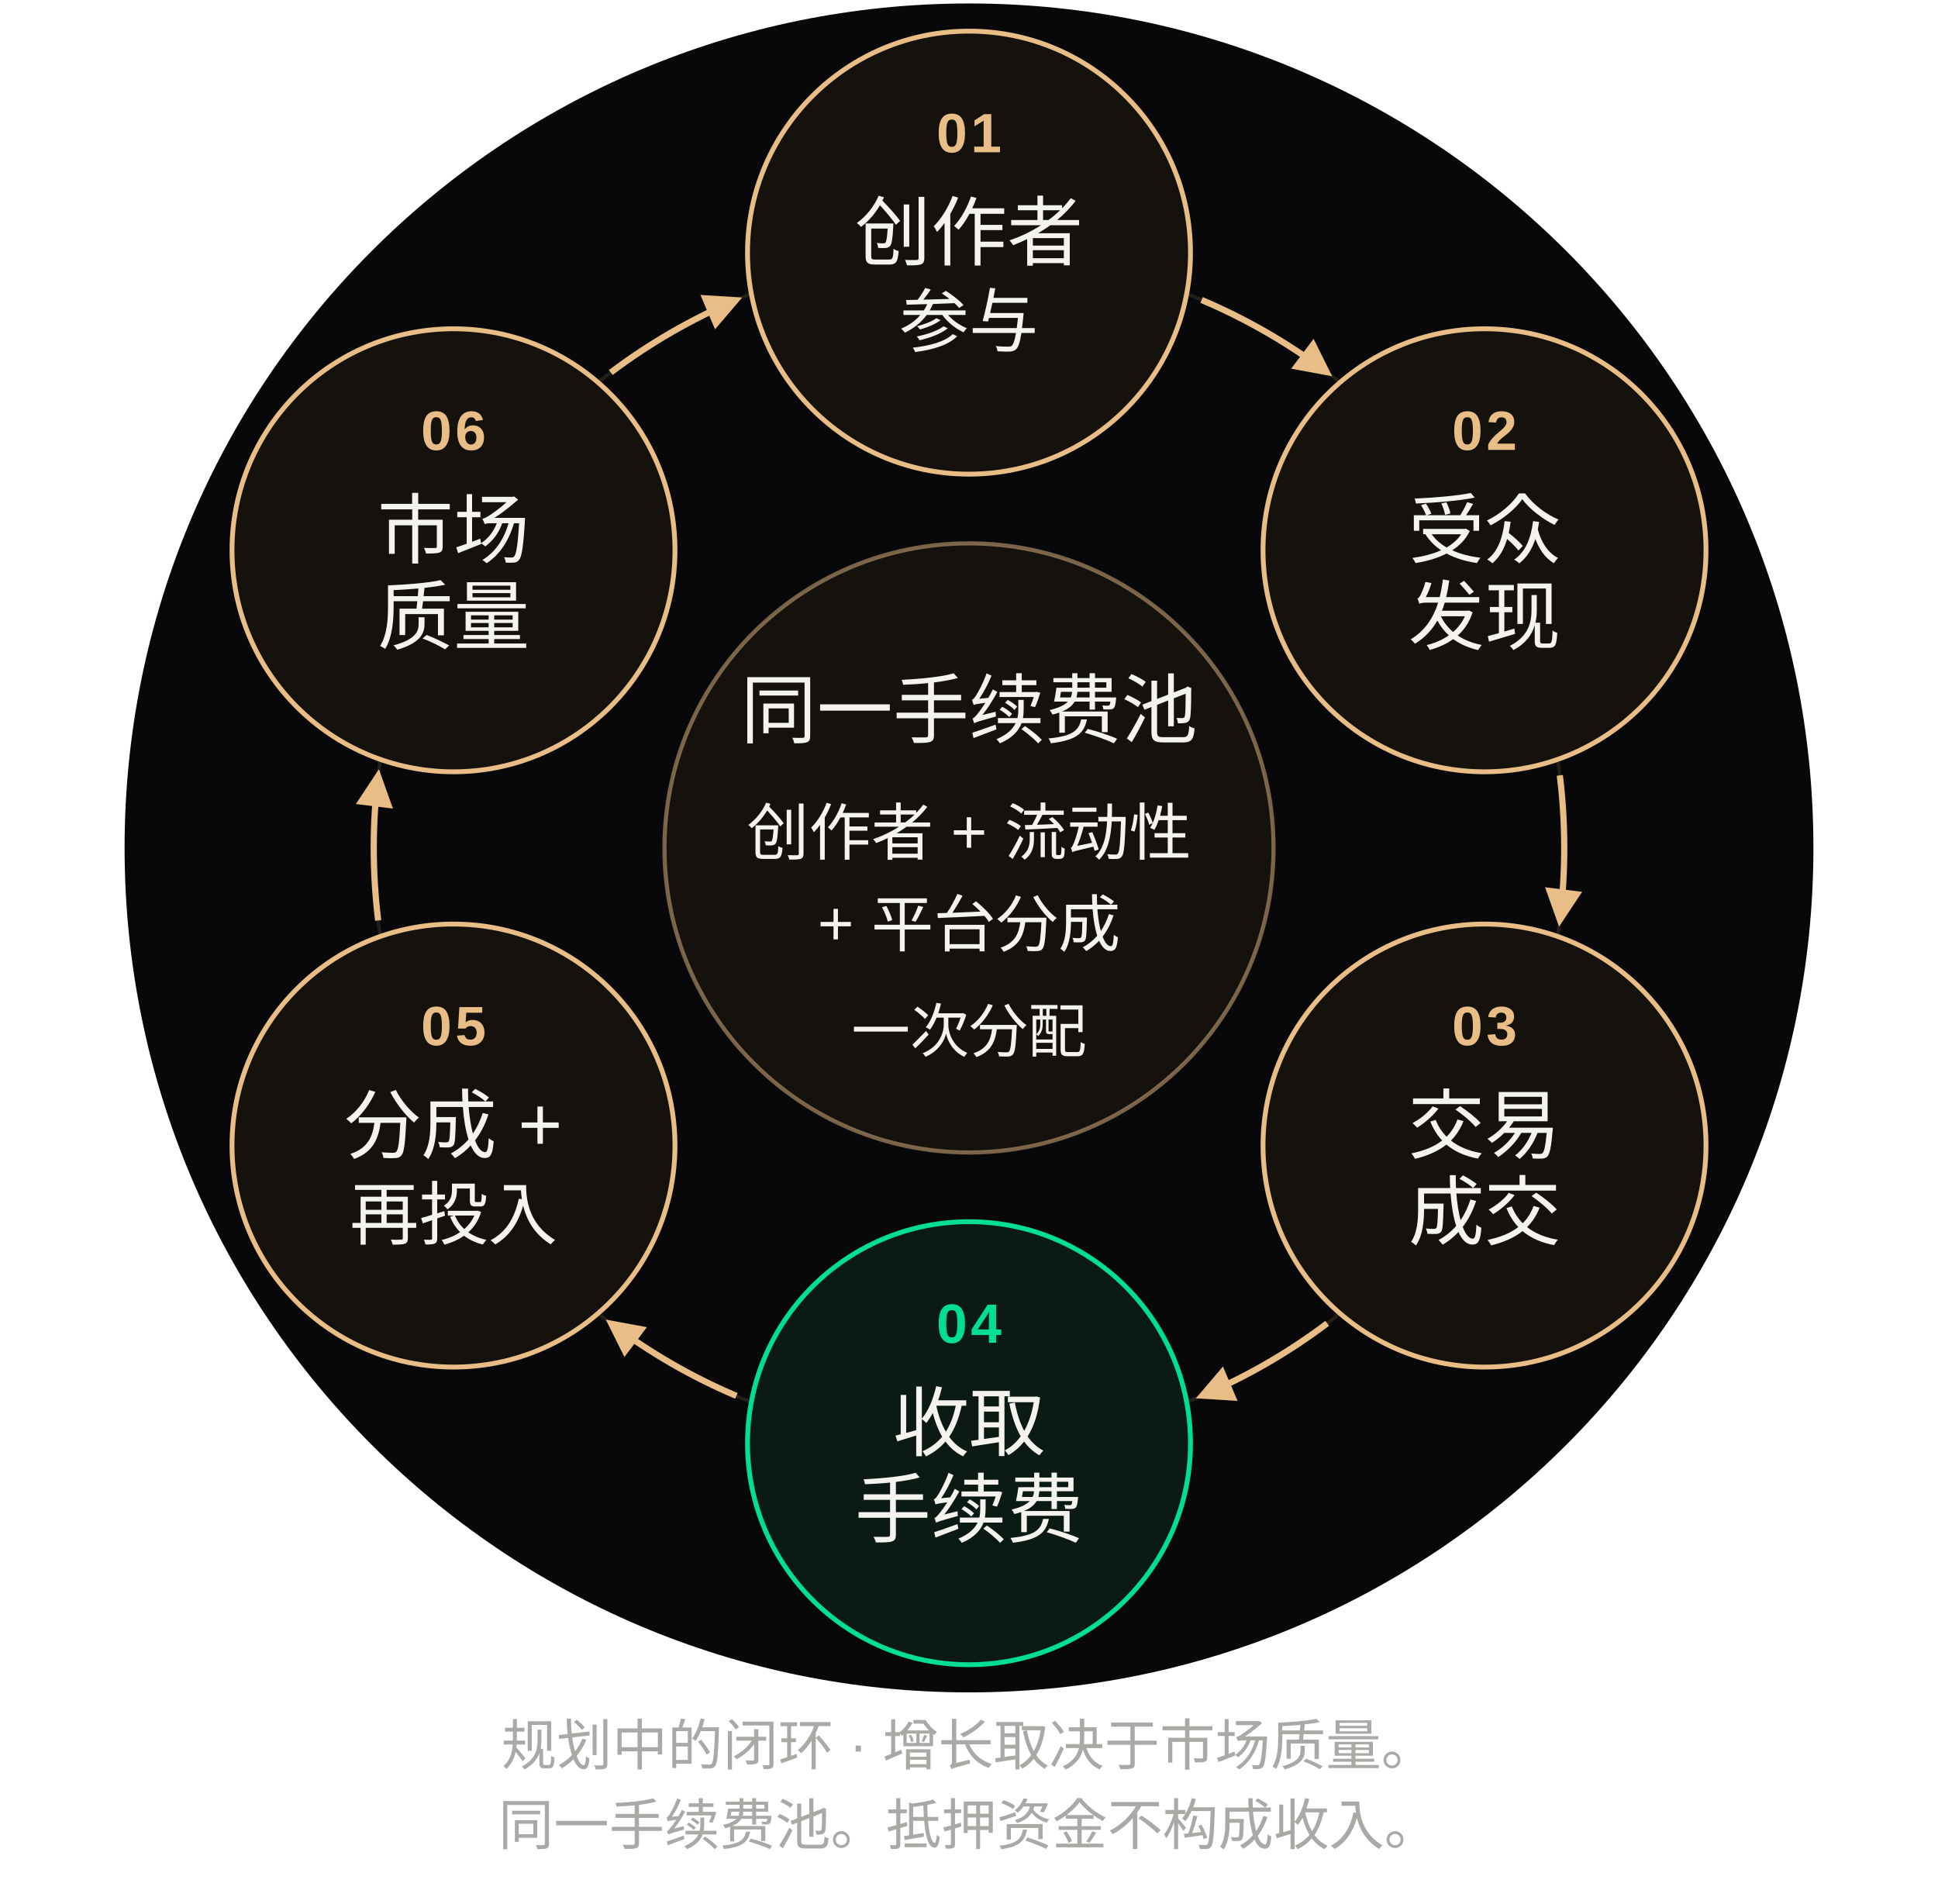
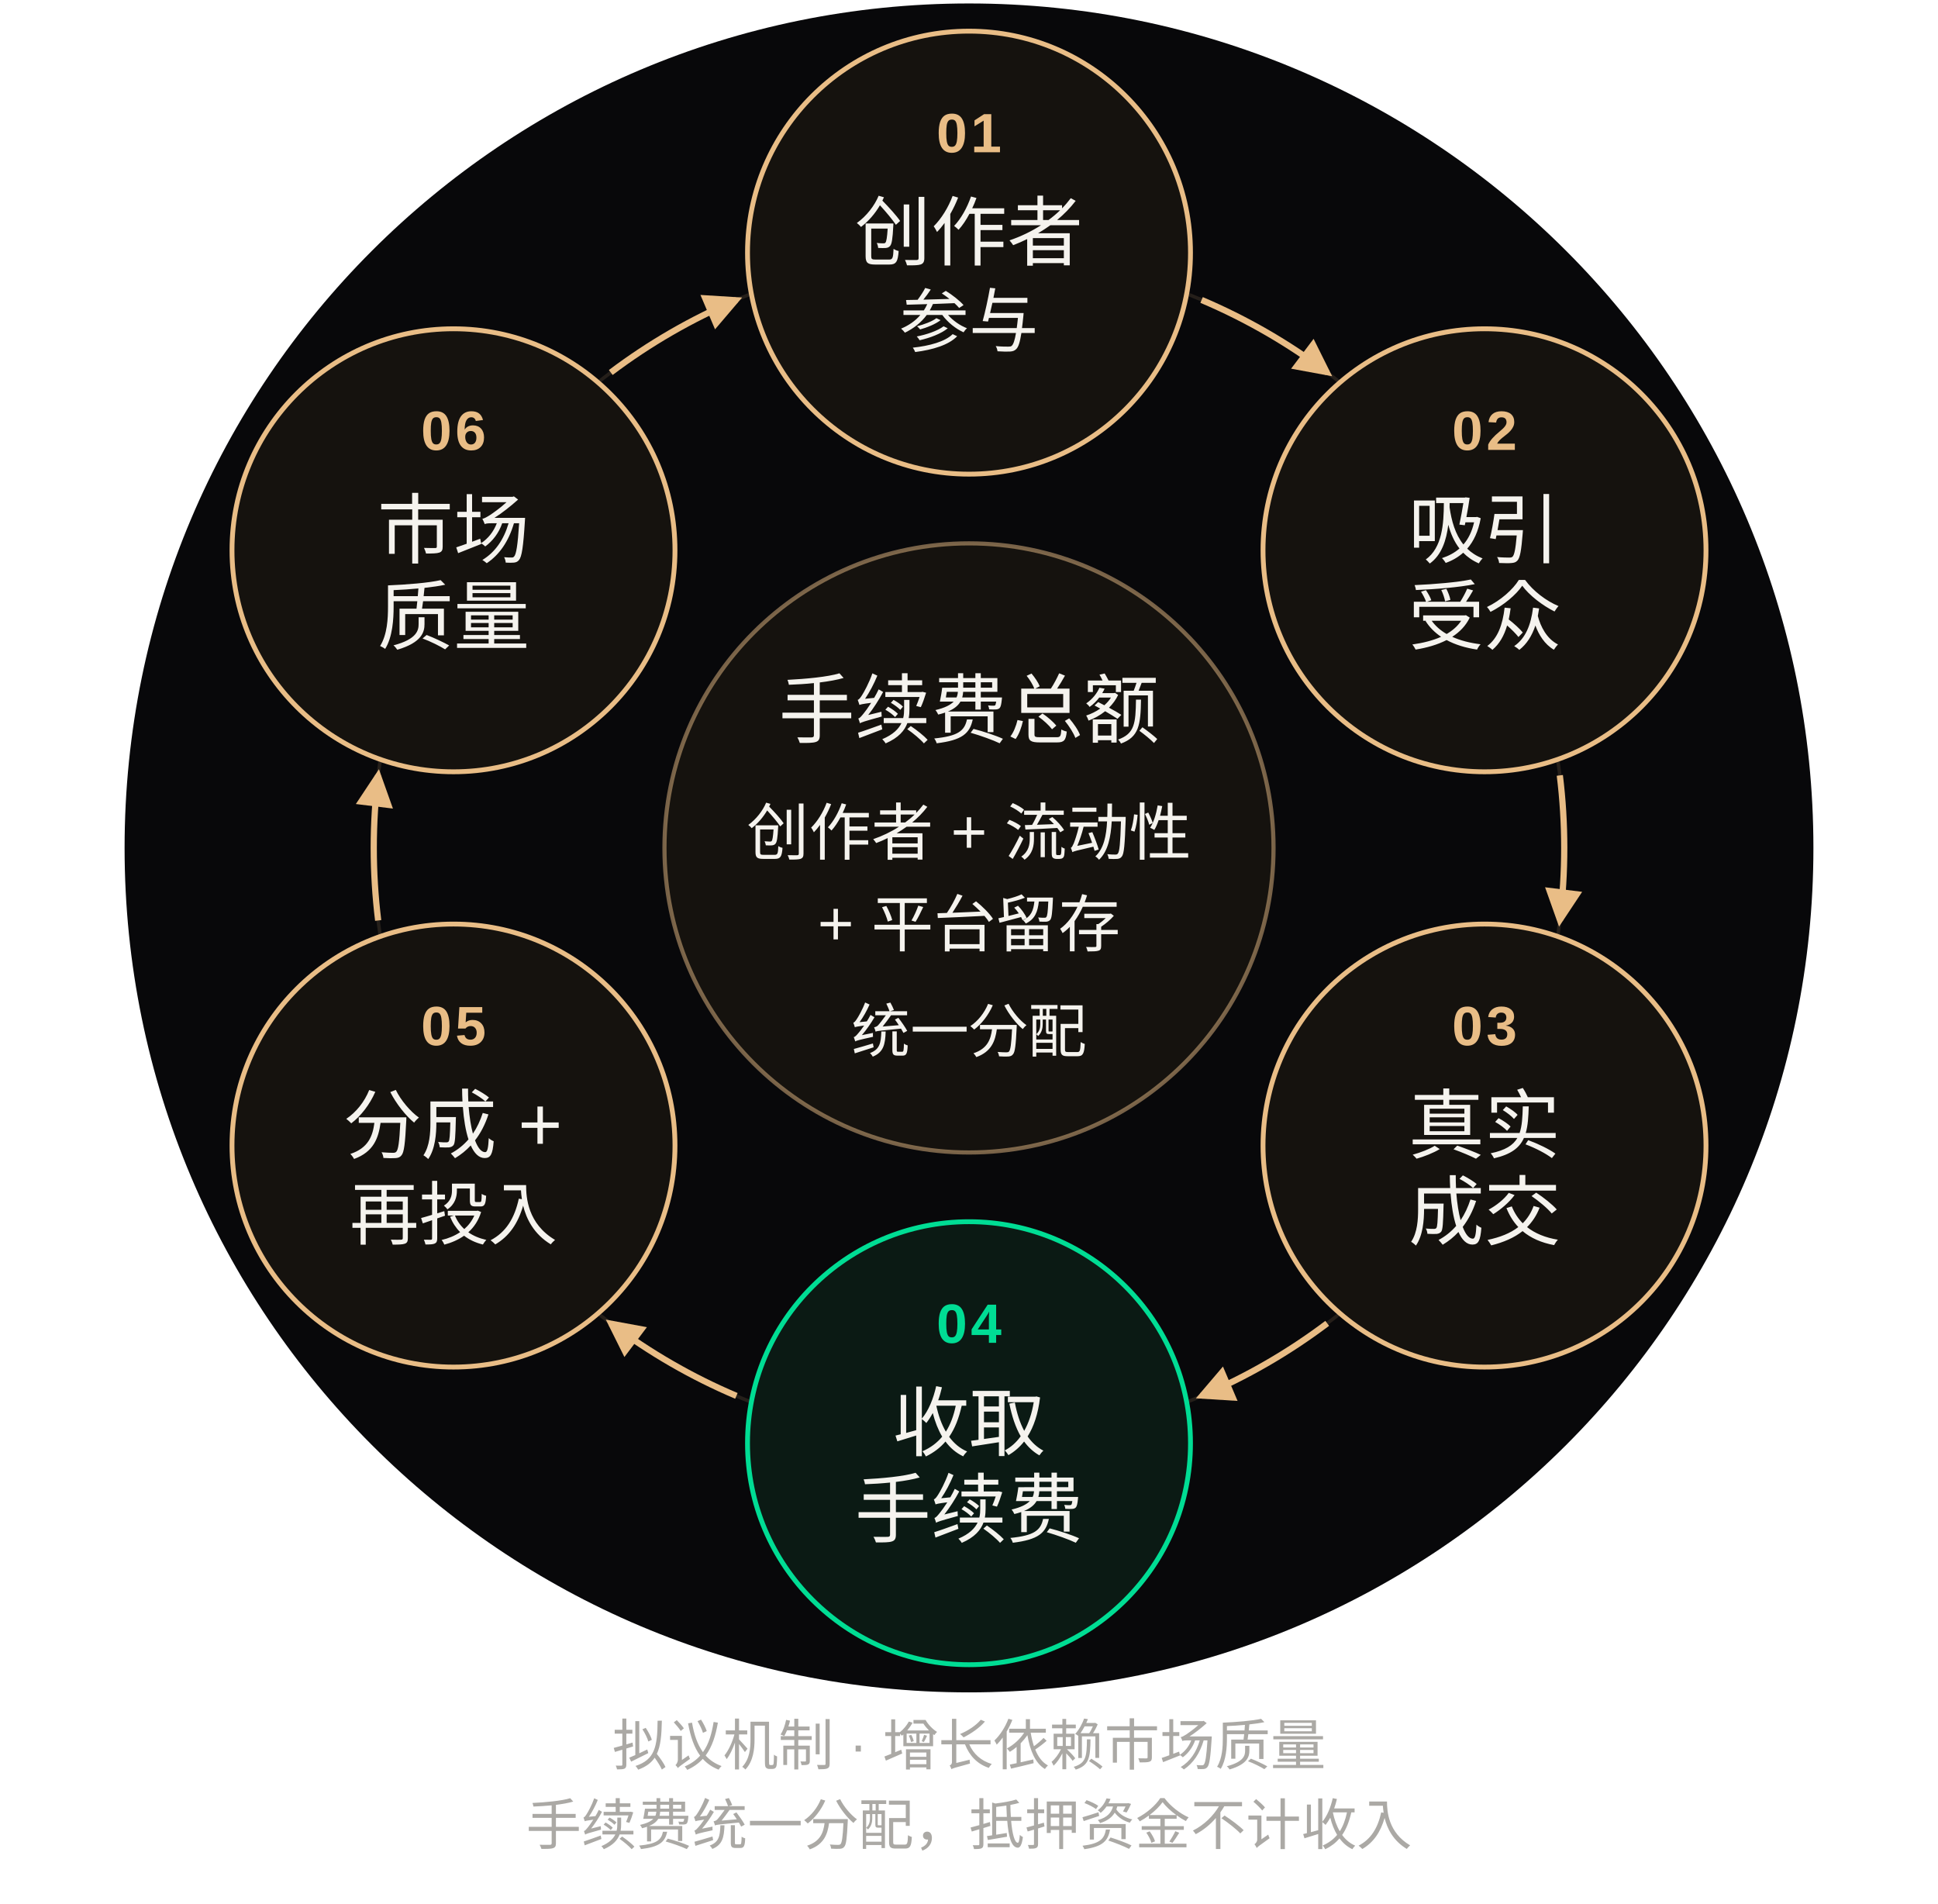
<svg xmlns="http://www.w3.org/2000/svg" lang="zh-Hans" width="560" height="550" viewBox="0 0 560 550" role="img" aria-labelledby="title desc">
  <defs>
    <marker id="arrow" markerWidth="6" markerHeight="6" refX="5" refY="3" orient="auto" markerUnits="strokeWidth">
      <path d="M0 0 6 3 0 6Z" fill="#e9bd86" />
    </marker>
    <style>
      text{font-family:"Helvetica Neue",Arial,"PingFang SC","Microsoft YaHei",sans-serif;fill:#f5f3ee;text-anchor:middle}
      .label{font-size:22px;font-weight:500}
      .number{font-size:16px;font-weight:600;fill:#e9bd86;letter-spacing:1px}
      .sub{font-size:18px;fill:#aba9a5}
      .foot{font-size:16px;fill:#aba9a5}
    </style>
  </defs>
  <circle cx="280" cy="245" r="244" fill="#08080a" />
  <circle cx="280" cy="245" r="172" fill="none" stroke="#e9bd86" stroke-opacity=".13" stroke-width="1" />
  <path d="M347.21 86.67 A172 172 0 0 1 383.51 107.63" fill="none" stroke="#e9bd86" stroke-width="1.8" marker-end="url(#arrow)" />
  <path d="M450.72 224.04 A172 172 0 0 1 450.72 265.96" fill="none" stroke="#e9bd86" stroke-width="1.8" marker-end="url(#arrow)" />
  <path d="M383.51 382.37 A172 172 0 0 1 347.21 403.33" fill="none" stroke="#e9bd86" stroke-width="1.8" marker-end="url(#arrow)" />
  <path d="M212.79 403.33 A172 172 0 0 1 176.49 382.37" fill="none" stroke="#e9bd86" stroke-width="1.8" marker-end="url(#arrow)" />
  <path d="M109.28 265.96 A172 172 0 0 1 109.28 224.04" fill="none" stroke="#e9bd86" stroke-width="1.8" marker-end="url(#arrow)" />
  <path d="M176.49 107.63 A172 172 0 0 1 212.79 86.67" fill="none" stroke="#e9bd86" stroke-width="1.8" marker-end="url(#arrow)" />
  <circle cx="280" cy="245" r="88" fill="#15120e" stroke="#e9bd86" stroke-opacity=".5" stroke-width="1.2" />
-   <text x="280" y="213" font-size="22" fill="#f5f3ee" data-i18n="s084">同一手续费池</text>
+   <text x="280" y="213" font-size="22" fill="#f5f3ee" data-i18n="s084">手续费总额</text>
  <text x="280" y="247" font-size="18" fill="#e9bd86" data-i18n="s085">创作者 + 流动性</text>
-   <text x="280" y="273" font-size="18" fill="#e9bd86" data-i18n="s086">+ 平台分成</text>
-   <text x="280" y="304" font-size="17" fill="#aba9a5" data-i18n="s087">一次分配</text>
+   <text x="280" y="273" font-size="18" fill="#e9bd86" data-i18n="s086">+ 平台留存</text>
+   <text x="280" y="304" font-size="17" fill="#aba9a5" data-i18n="s087">统一分配</text>
  <g aria-label="01 创作者参与" data-i18n-aria-label="s088">
    <circle cx="280.00" cy="73.00" r="64" fill="#15120e" stroke="#e9bd86" stroke-width="1.4" />
    <text class="number" x="280.00" y="44.00" style="fill:#e9bd86">01</text>
    <text class="label" x="280.00" y="75.00" style="font-size:22px" data-i18n="s089">创作者</text>
    <text class="label" x="280.00" y="100.00" style="font-size:20px" data-i18n="s090">参与</text>
  </g>
-   <g aria-label="02 受众发现" data-i18n-aria-label="s091">
+   <g aria-label="02 吸引受众" data-i18n-aria-label="s091">
    <circle cx="428.96" cy="159.00" r="64" fill="#15120e" stroke="#e9bd86" stroke-width="1.4" />
    <text class="number" x="428.96" y="130.00" style="fill:#e9bd86">02</text>
-     <text class="label" x="428.96" y="161.00" style="font-size:22px" data-i18n="s092">受众</text>
-     <text class="label" x="428.96" y="186.00" style="font-size:22px" data-i18n="s093">发现</text>
+     <text class="label" x="428.96" y="161.00" style="font-size:22px" data-i18n="s092">吸引</text>
+     <text class="label" x="428.96" y="186.00" style="font-size:22px" data-i18n="s093">受众</text>
  </g>
-   <g aria-label="03 交易成交" data-i18n-aria-label="s094">
+   <g aria-label="03 真实成交" data-i18n-aria-label="s094">
    <circle cx="428.96" cy="331.00" r="64" fill="#15120e" stroke="#e9bd86" stroke-width="1.4" />
    <text class="number" x="428.96" y="302.00" style="fill:#e9bd86">03</text>
-     <text class="label" x="428.96" y="333.00" style="font-size:22px" data-i18n="s095">交易</text>
+     <text class="label" x="428.96" y="333.00" style="font-size:22px" data-i18n="s095">真实</text>
    <text class="label" x="428.96" y="358.00" style="font-size:22px" data-i18n="s096">成交</text>
  </g>
  <g aria-label="04 收取手续费" data-i18n-aria-label="s097">
    <circle cx="280.00" cy="417.00" r="64" fill="#0b1a14" stroke="#00dd94" stroke-width="1.4" />
    <text class="number" x="280.00" y="388.00" style="fill:#00dd94">04</text>
    <text class="label" x="280.00" y="419.00" style="font-size:22px" data-i18n="s098">收取</text>
    <text class="label" x="280.00" y="444.00" style="font-size:22px" data-i18n="s099">手续费</text>
  </g>
  <g aria-label="05 分成 + 再投入" data-i18n-aria-label="s100">
    <circle cx="131.04" cy="331.00" r="64" fill="#15120e" stroke="#e9bd86" stroke-width="1.4" />
    <text class="number" x="131.04" y="302.00" style="fill:#e9bd86">05</text>
    <text class="label" x="131.04" y="333.00" style="font-size:22px" data-i18n="s101">分成 +</text>
    <text class="label" x="131.04" y="358.00" style="font-size:20px" data-i18n="s102">再投入</text>
  </g>
  <g aria-label="06 市场质量" data-i18n-aria-label="s103">
    <circle cx="131.04" cy="159.00" r="64" fill="#15120e" stroke="#e9bd86" stroke-width="1.4" />
    <text class="number" x="131.04" y="130.00" style="fill:#e9bd86">06</text>
    <text class="label" x="131.04" y="161.00" style="font-size:22px" data-i18n="s104">市场</text>
    <text class="label" x="131.04" y="186.00" style="font-size:22px" data-i18n="s105">质量</text>
  </g>
-   <text class="foot" x="280" y="510" data-i18n="s106">规划中的闭环 · 增长取决于市场质量。</text>
-   <text class="foot" x="280" y="533" data-i18n="s107">同一手续费池。抵押资金不构成收入。</text>
+   <text class="foot" x="280" y="510" data-i18n="s106">拟议机制 · 增长依赖市场质量</text>
+   <text class="foot" x="280" y="533" data-i18n="s107">手续费统一分配，抵押资金不计收入</text>
</svg>
